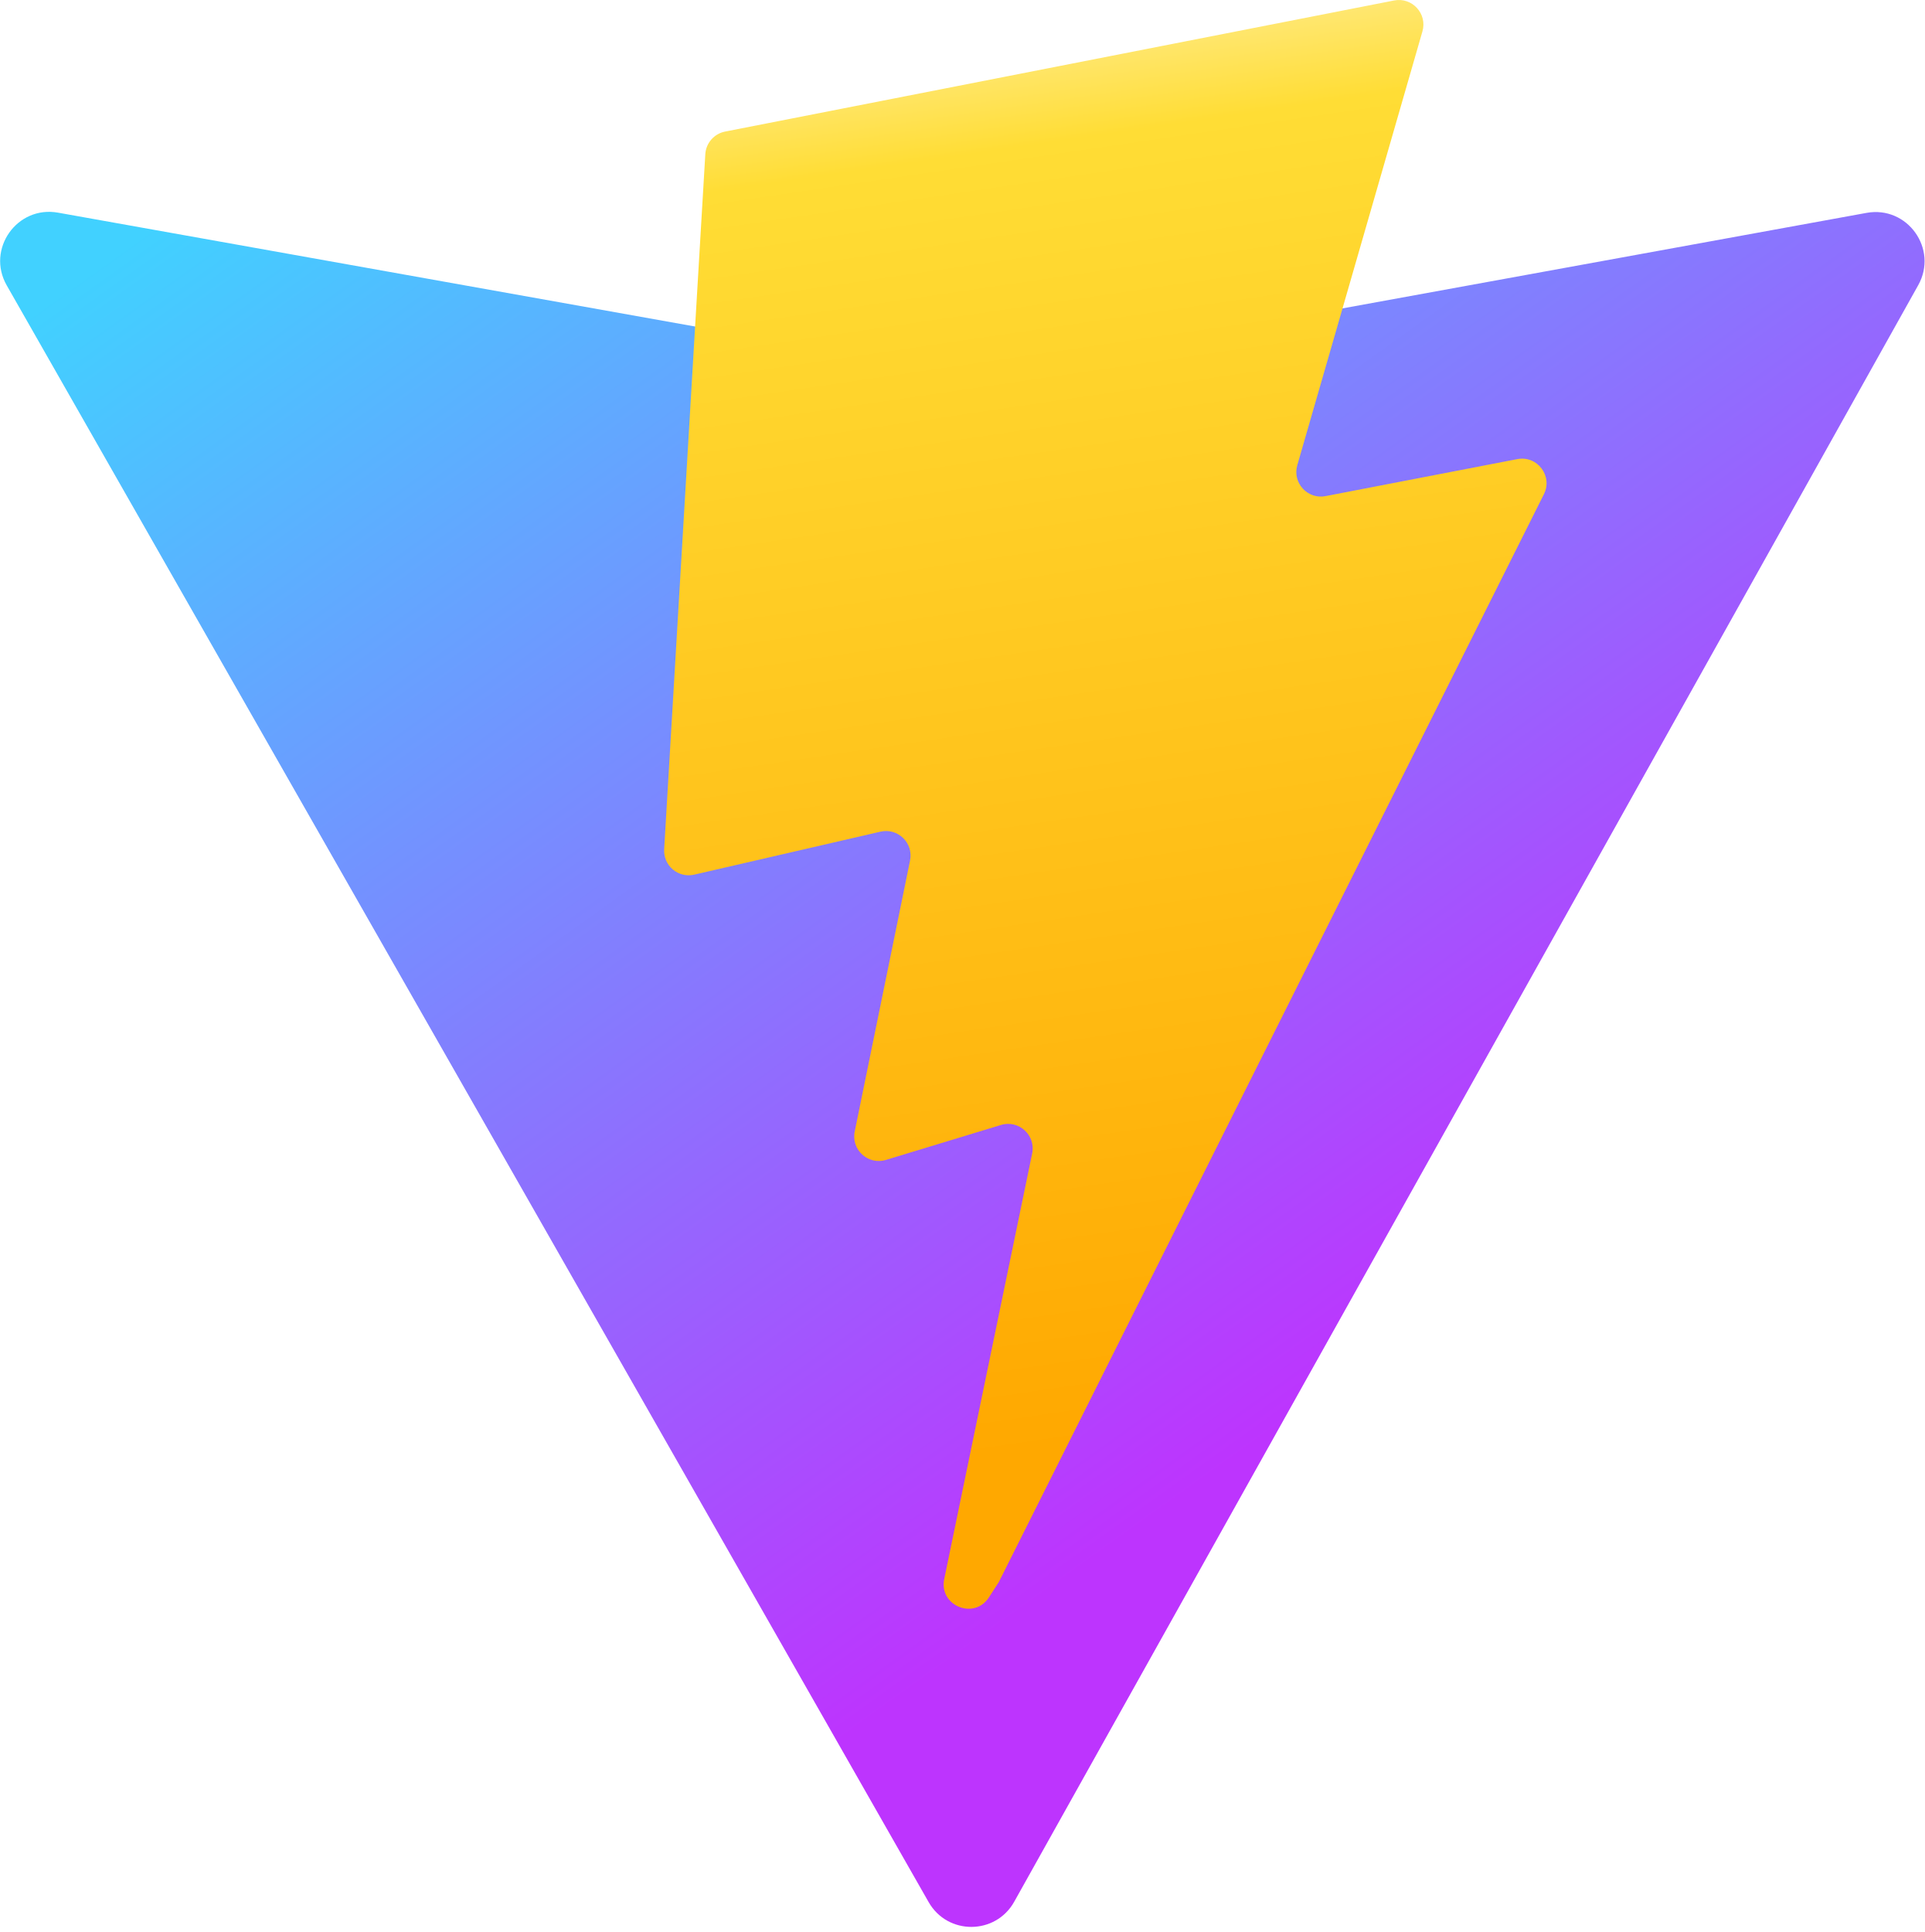
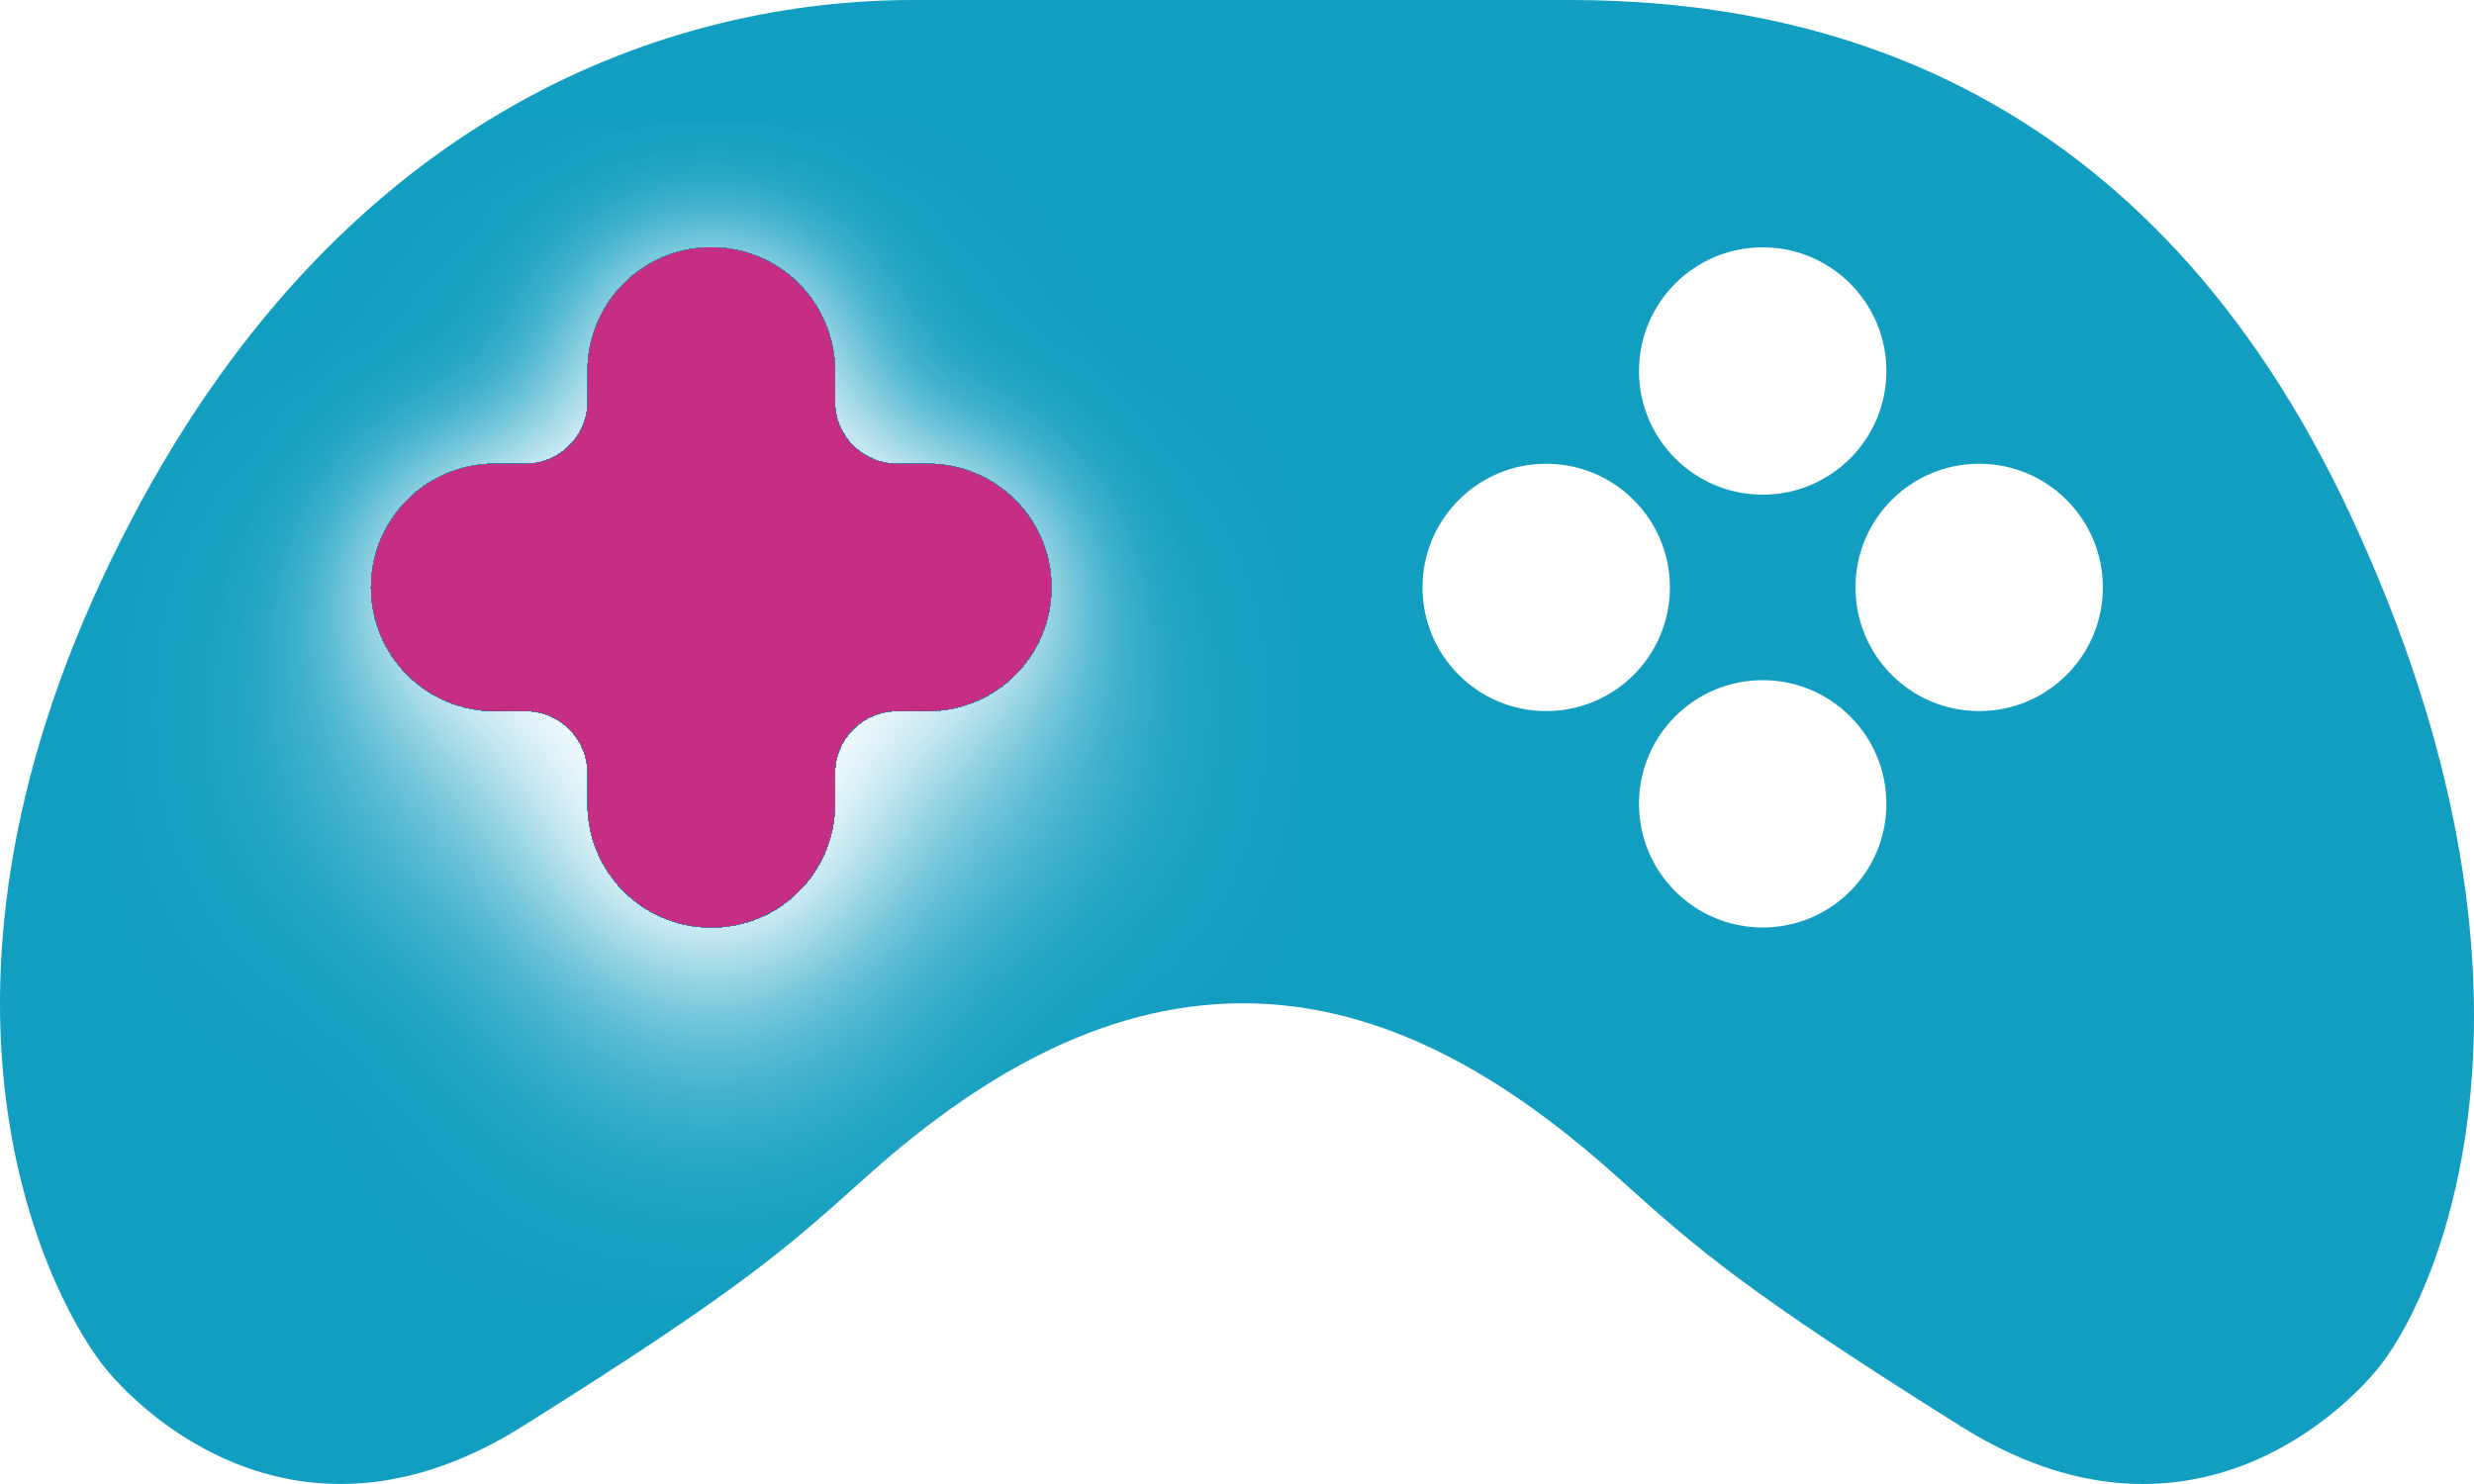
- <svg xmlns="http://www.w3.org/2000/svg" aria-hidden="true" role="img" class="iconify iconify--logos" width="31.88" height="32" preserveAspectRatio="xMidYMid meet" viewBox="0 0 256 257">
+ <svg xmlns="http://www.w3.org/2000/svg" width="80" height="48" viewBox="0 0 80 48" fill="none">
+   <path fill-rule="evenodd" clip-rule="evenodd" d="M40.19 0H40.115H29.535C21.767 0 11.264 3.5 4.29 16.733C-3.527 31.567 1.352 41.578 3.294 44.113C4.459 45.634 9.617 50.697 16.887 46.141C23.915 41.737 25.442 40.369 27.794 38.26L28.053 38.029C31.452 34.986 35.53 32.451 40.19 32.451C44.851 32.451 48.854 34.986 52.252 38.029L52.511 38.26C54.864 40.369 56.39 41.737 63.418 46.141C70.689 50.697 75.847 45.634 77.012 44.113C78.954 41.578 83.102 31.944 76.041 16.733C69.434 2.5 58.538 0 50.77 0H40.19ZM60.999 12C60.999 14.209 59.209 16 56.999 16C54.79 16 52.999 14.209 52.999 12C52.999 9.791 54.79 8 56.999 8C59.209 8 60.999 9.791 60.999 12ZM49.999 23C52.209 23 53.999 21.209 53.999 19C53.999 16.791 52.209 15 49.999 15C47.79 15 45.999 16.791 45.999 19C45.999 21.209 47.79 23 49.999 23ZM67.999 19C67.999 21.209 66.209 23 63.999 23C61.79 23 59.999 21.209 59.999 19C59.999 16.791 61.79 15 63.999 15C66.209 15 67.999 16.791 67.999 19ZM56.999 30C59.209 30 60.999 28.209 60.999 26C60.999 23.791 59.209 22 56.999 22C54.79 22 52.999 23.791 52.999 26C52.999 28.209 54.79 30 56.999 30Z" fill="#129EC0" />
+   <g filter="url(#filter0_dd_1_328)">
+     <path fill-rule="evenodd" clip-rule="evenodd" d="M23 8C20.79 8 19 9.791 19 12V13C19 14.105 18.104 15 17 15H15.999C13.79 15 11.999 16.791 11.999 19C11.999 21.209 13.79 23 15.999 23H17C18.104 23 19 23.895 19 25V26C19 28.209 20.79 30 23 30C25.209 30 27 28.209 27 26V25C27 23.895 27.895 23 29 23H30C32.209 23 33.999 21.209 33.999 19C33.999 16.791 32.209 15 30 15H29C27.895 15 27 14.105 27 13V12C27 9.791 25.209 8 23 8Z" fill="#C52E83" />
+   </g>
  <defs>
-     <linearGradient id="IconifyId1813088fe1fbc01fb466" x1="-.828%" x2="57.636%" y1="7.652%" y2="78.411%">
-       <stop offset="0%" stop-color="#41D1FF" />
-       <stop offset="100%" stop-color="#BD34FE" />
-     </linearGradient>
-     <linearGradient id="IconifyId1813088fe1fbc01fb467" x1="43.376%" x2="50.316%" y1="2.242%" y2="89.03%">
-       <stop offset="0%" stop-color="#FFEA83" />
-       <stop offset="8.333%" stop-color="#FFDD35" />
-       <stop offset="100%" stop-color="#FFA800" />
-     </linearGradient>
+     <filter id="filter0_dd_1_328" x="3.999" y="4" width="38" height="38" filterUnits="userSpaceOnUse" color-interpolation-filters="sRGB">
+       <feFlood flood-opacity="0" result="BackgroundImageFix" />
+       <feColorMatrix in="SourceAlpha" type="matrix" values="0 0 0 0 0 0 0 0 0 0 0 0 0 0 0 0 0 0 127 0" result="hardAlpha" />
+       <feOffset />
+       <feGaussianBlur stdDeviation="2" />
+       <feComposite in2="hardAlpha" operator="out" />
+       <feColorMatrix type="matrix" values="0 0 0 0 1 0 0 0 0 1 0 0 0 0 1 0 0 0 1 0" />
+       <feBlend mode="normal" in2="BackgroundImageFix" result="effect1_dropShadow_1_328" />
+       <feColorMatrix in="SourceAlpha" type="matrix" values="0 0 0 0 0 0 0 0 0 0 0 0 0 0 0 0 0 0 127 0" result="hardAlpha" />
+       <feOffset dy="4" />
+       <feGaussianBlur stdDeviation="4" />
+       <feComposite in2="hardAlpha" operator="out" />
+       <feColorMatrix type="matrix" values="0 0 0 0 1 0 0 0 0 1 0 0 0 0 1 0 0 0 1 0" />
+       <feBlend mode="normal" in2="effect1_dropShadow_1_328" result="effect2_dropShadow_1_328" />
+       <feBlend mode="normal" in="SourceGraphic" in2="effect2_dropShadow_1_328" result="shape" />
+     </filter>
  </defs>
-   <path fill="url(#IconifyId1813088fe1fbc01fb466)" d="M255.153 37.938L134.897 252.976c-2.483 4.44-8.862 4.466-11.382.048L.875 37.958c-2.746-4.814 1.371-10.646 6.827-9.67l120.385 21.517a6.537 6.537 0 0 0 2.322-.004l117.867-21.483c5.438-.991 9.574 4.796 6.877 9.62Z" />
-   <path fill="url(#IconifyId1813088fe1fbc01fb467)" d="M185.432.063L96.44 17.501a3.268 3.268 0 0 0-2.634 3.014l-5.474 92.456a3.268 3.268 0 0 0 3.997 3.378l24.777-5.718c2.318-.535 4.413 1.507 3.936 3.838l-7.361 36.047c-.495 2.426 1.782 4.5 4.151 3.78l15.304-4.649c2.372-.72 4.652 1.36 4.15 3.788l-11.698 56.621c-.732 3.542 3.979 5.473 5.943 2.437l1.313-2.028l72.516-144.72c1.215-2.423-.88-5.186-3.54-4.672l-25.505 4.922c-2.396.462-4.435-1.77-3.759-4.114l16.646-57.705c.677-2.35-1.37-4.583-3.769-4.113Z" />
</svg>
